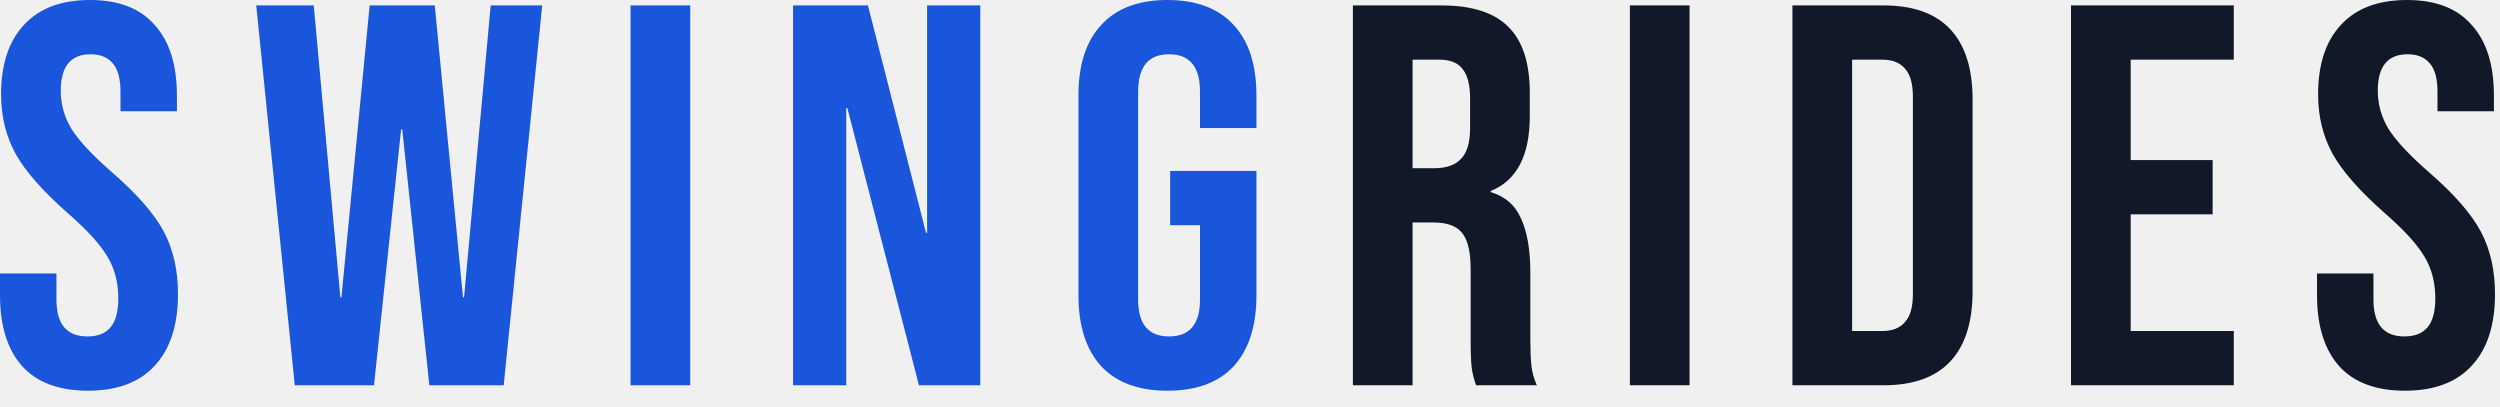
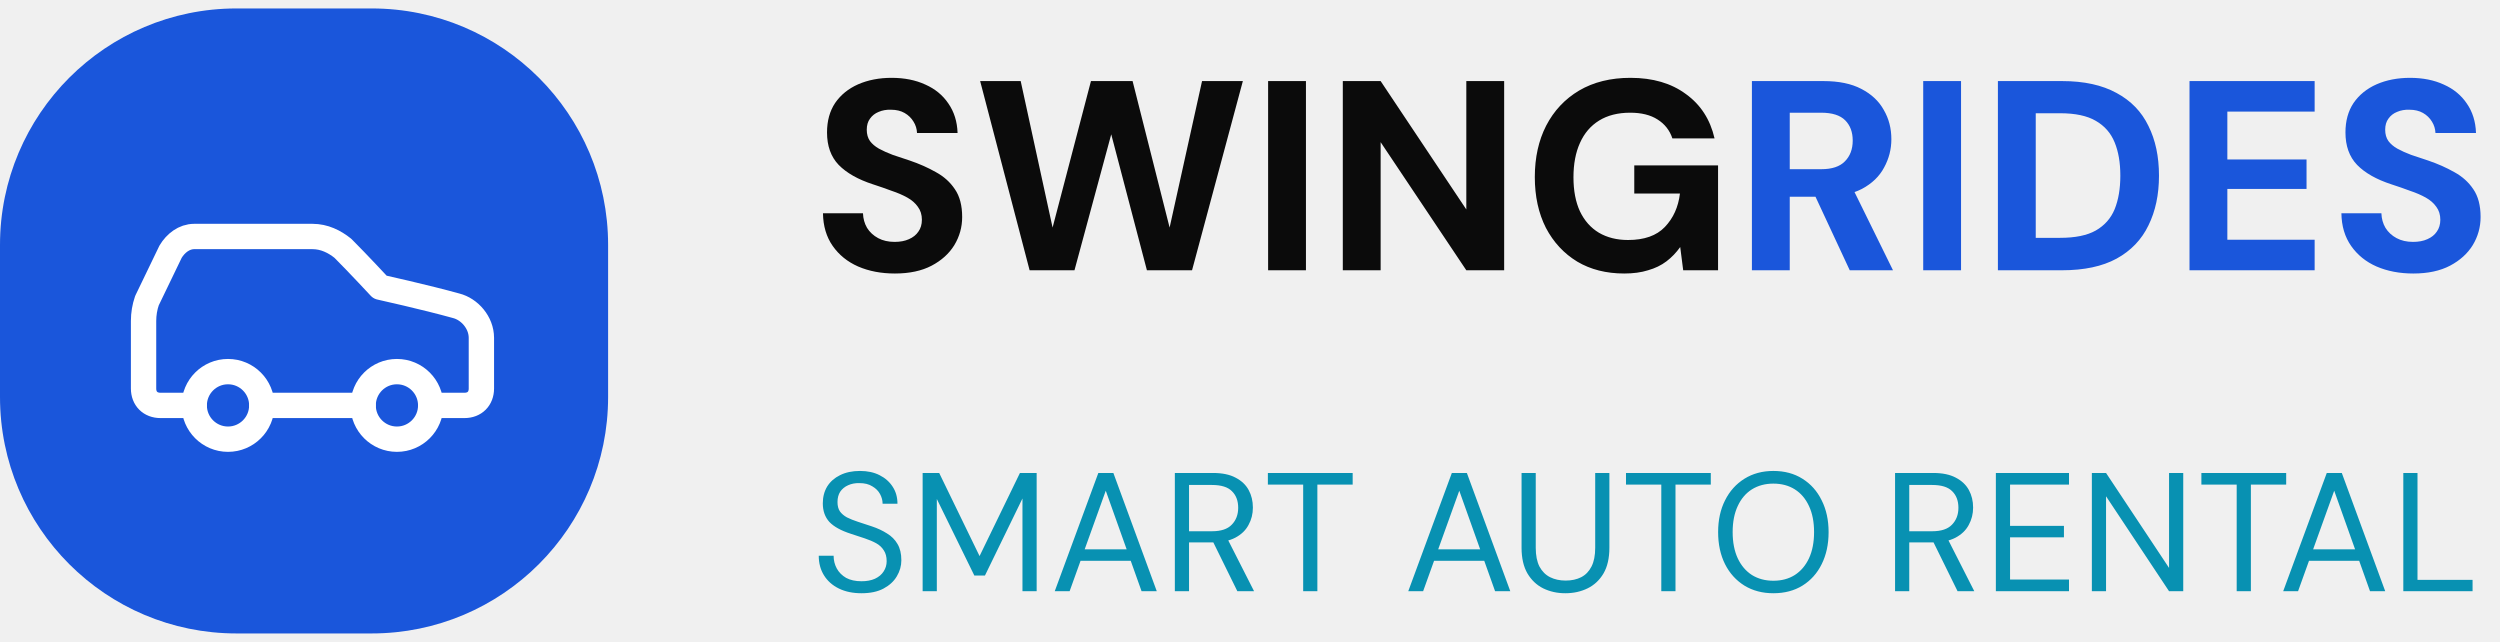
- <svg xmlns="http://www.w3.org/2000/svg" width="129" height="21" viewBox="0 0 129 21" fill="none">
-   <path d="M4.536 20.16C3.042 20.16 1.913 19.74 1.148 18.9C0.382 18.041 -0 16.819 -0 15.232V14.112H2.912V15.456C2.912 16.725 3.444 17.36 4.508 17.36C5.03 17.36 5.422 17.211 5.684 16.912C5.964 16.595 6.104 16.091 6.104 15.4C6.104 14.579 5.917 13.86 5.544 13.244C5.17 12.609 4.48 11.853 3.472 10.976C2.202 9.856 1.316 8.848 0.812 7.952C0.308 7.037 0.056 6.011 0.056 4.872C0.056 3.323 0.448 2.128 1.232 1.288C2.016 0.429 3.154 3.8147e-06 4.648 3.8147e-06C6.122 3.8147e-06 7.233 0.429 7.98 1.288C8.745 2.128 9.128 3.341 9.128 4.928V5.74H6.216V4.732C6.216 4.06 6.085 3.575 5.824 3.276C5.562 2.959 5.18 2.8 4.676 2.8C3.649 2.8 3.136 3.425 3.136 4.676C3.136 5.385 3.322 6.048 3.696 6.664C4.088 7.28 4.788 8.027 5.796 8.904C7.084 10.024 7.97 11.041 8.456 11.956C8.941 12.871 9.184 13.944 9.184 15.176C9.184 16.781 8.782 18.013 7.98 18.872C7.196 19.731 6.048 20.16 4.536 20.16ZM13.222 0.28H16.19L17.562 15.344H17.618L19.074 0.28H22.434L23.89 15.344H23.946L25.318 0.28H27.978L25.99 19.88H22.154L20.754 6.664H20.698L19.298 19.88H15.21L13.222 0.28ZM32.536 0.28H35.616V19.88H32.536V0.28ZM40.922 0.28H44.786L47.782 12.012H47.838V0.28H50.582V19.88H47.418L43.722 5.572H43.666V19.88H40.922V0.28ZM60.24 20.16C58.746 20.16 57.608 19.74 56.824 18.9C56.04 18.041 55.648 16.819 55.648 15.232V4.928C55.648 3.341 56.04 2.128 56.824 1.288C57.608 0.429 58.746 3.8147e-06 60.24 3.8147e-06C61.733 3.8147e-06 62.872 0.429 63.656 1.288C64.44 2.128 64.832 3.341 64.832 4.928V6.608H61.92V4.732C61.92 3.444 61.388 2.8 60.324 2.8C59.26 2.8 58.728 3.444 58.728 4.732V15.456C58.728 16.725 59.26 17.36 60.324 17.36C61.388 17.36 61.92 16.725 61.92 15.456V11.62H60.38V8.82H64.832V15.232C64.832 16.819 64.44 18.041 63.656 18.9C62.872 19.74 61.733 20.16 60.24 20.16Z" fill="#1A56DB" />
-   <path d="M69.809 0.28H74.373C75.96 0.28 77.117 0.653 77.845 1.4C78.573 2.128 78.937 3.257 78.937 4.788V5.992C78.937 8.027 78.265 9.315 76.921 9.856V9.912C77.668 10.136 78.191 10.593 78.489 11.284C78.806 11.975 78.965 12.899 78.965 14.056V17.5C78.965 18.06 78.984 18.517 79.021 18.872C79.058 19.208 79.152 19.544 79.301 19.88H76.165C76.053 19.563 75.978 19.264 75.941 18.984C75.904 18.704 75.885 18.2 75.885 17.472V13.888C75.885 12.992 75.736 12.367 75.437 12.012C75.157 11.657 74.662 11.48 73.953 11.48H72.889V19.88H69.809V0.28ZM74.009 8.68C74.625 8.68 75.082 8.521 75.381 8.204C75.698 7.887 75.857 7.355 75.857 6.608V5.096C75.857 4.387 75.727 3.873 75.465 3.556C75.222 3.239 74.831 3.08 74.289 3.08H72.889V8.68H74.009ZM84.102 0.28H87.182V19.88H84.102V0.28ZM92.489 0.28H97.193C98.724 0.28 99.871 0.691 100.637 1.512C101.402 2.333 101.785 3.537 101.785 5.124V15.036C101.785 16.623 101.402 17.827 100.637 18.648C99.871 19.469 98.724 19.88 97.193 19.88H92.489V0.28ZM97.137 17.08C97.641 17.08 98.023 16.931 98.285 16.632C98.565 16.333 98.705 15.848 98.705 15.176V4.984C98.705 4.312 98.565 3.827 98.285 3.528C98.023 3.229 97.641 3.08 97.137 3.08H95.569V17.08H97.137ZM106.864 0.28H115.264V3.08H109.944V8.26H114.172V11.06H109.944V17.08H115.264V19.88H106.864V0.28ZM124.094 20.16C122.601 20.16 121.472 19.74 120.706 18.9C119.941 18.041 119.558 16.819 119.558 15.232V14.112H122.47V15.456C122.47 16.725 123.002 17.36 124.066 17.36C124.589 17.36 124.981 17.211 125.242 16.912C125.522 16.595 125.662 16.091 125.662 15.4C125.662 14.579 125.476 13.86 125.102 13.244C124.729 12.609 124.038 11.853 123.03 10.976C121.761 9.856 120.874 8.848 120.37 7.952C119.866 7.037 119.614 6.011 119.614 4.872C119.614 3.323 120.006 2.128 120.79 1.288C121.574 0.429 122.713 3.8147e-06 124.206 3.8147e-06C125.681 3.8147e-06 126.792 0.429 127.538 1.288C128.304 2.128 128.686 3.341 128.686 4.928V5.74H125.774V4.732C125.774 4.06 125.644 3.575 125.382 3.276C125.121 2.959 124.738 2.8 124.234 2.8C123.208 2.8 122.694 3.425 122.694 4.676C122.694 5.385 122.881 6.048 123.254 6.664C123.646 7.28 124.346 8.027 125.354 8.904C126.642 10.024 127.529 11.041 128.014 11.956C128.5 12.871 128.742 13.944 128.742 15.176C128.742 16.781 128.341 18.013 127.538 18.872C126.754 19.731 125.606 20.16 124.094 20.16Z" fill="#111928" />
+ <svg xmlns="http://www.w3.org/2000/svg" width="148" height="38" viewBox="0 0 148 38" fill="none">
+   <path d="M0 14.5C0 6.768 6.268 0.5 14 0.5H22C29.732 0.5 36 6.768 36 14.5V23.5C36 31.232 29.732 37.5 22 37.5H14C6.268 37.5 0 31.232 0 23.5V14.5Z" fill="#1A56DB" />
+   <path d="M25.498 24H27.498C28.099 24 28.498 23.6 28.498 23V20C28.498 19.1 27.799 18.3 26.998 18.1C25.198 17.6 22.498 17 22.498 17C22.498 17 21.198 15.6 20.299 14.7C19.799 14.3 19.198 14 18.498 14H11.498C10.899 14 10.399 14.4 10.098 14.9L8.699 17.8C8.566 18.186 8.499 18.592 8.499 19V23C8.499 23.6 8.899 24 9.499 24H11.498" stroke="white" stroke-width="1.5" stroke-linecap="round" stroke-linejoin="round" />
+   <path d="M13.498 26C14.603 26 15.498 25.105 15.498 24C15.498 22.895 14.603 22 13.498 22C12.394 22 11.498 22.895 11.498 24C11.498 25.105 12.394 26 13.498 26Z" stroke="white" stroke-width="1.5" stroke-linecap="round" stroke-linejoin="round" />
+   <path d="M15.498 24H21.498" stroke="white" stroke-width="1.5" stroke-linecap="round" stroke-linejoin="round" />
+   <path d="M23.498 26C24.603 26 25.498 25.105 25.498 24C25.498 22.895 24.603 22 23.498 22C22.394 22 21.498 22.895 21.498 24C21.498 25.105 22.394 26 23.498 26Z" stroke="white" stroke-width="1.5" stroke-linecap="round" stroke-linejoin="round" />
+   <path d="M52.976 16.192C52.165 16.192 51.44 16.053 50.8 15.776C50.171 15.499 49.669 15.093 49.296 14.56C48.923 14.027 48.731 13.381 48.72 12.624H51.088C51.099 12.944 51.179 13.232 51.328 13.488C51.488 13.744 51.707 13.947 51.984 14.096C52.261 14.245 52.587 14.32 52.96 14.32C53.291 14.32 53.573 14.267 53.808 14.16C54.053 14.053 54.24 13.904 54.368 13.712C54.507 13.52 54.576 13.285 54.576 13.008C54.576 12.709 54.496 12.453 54.336 12.24C54.187 12.027 53.979 11.845 53.712 11.696C53.445 11.547 53.136 11.413 52.784 11.296C52.443 11.168 52.075 11.04 51.68 10.912C50.795 10.624 50.117 10.24 49.648 9.76C49.189 9.28 48.96 8.64 48.96 7.84C48.96 7.157 49.12 6.576 49.44 6.096C49.771 5.616 50.224 5.248 50.8 4.992C51.387 4.736 52.048 4.608 52.784 4.608C53.541 4.608 54.208 4.741 54.784 5.008C55.36 5.264 55.813 5.637 56.144 6.128C56.485 6.619 56.667 7.2 56.688 7.872H54.288C54.277 7.627 54.208 7.403 54.08 7.2C53.952 6.987 53.776 6.816 53.552 6.688C53.328 6.56 53.061 6.496 52.752 6.496C52.485 6.485 52.24 6.528 52.016 6.624C51.803 6.709 51.632 6.843 51.504 7.024C51.376 7.195 51.312 7.413 51.312 7.68C51.312 7.947 51.376 8.171 51.504 8.352C51.632 8.523 51.808 8.672 52.032 8.8C52.267 8.928 52.539 9.051 52.848 9.168C53.157 9.275 53.493 9.387 53.856 9.504C54.421 9.696 54.939 9.925 55.408 10.192C55.877 10.448 56.251 10.784 56.528 11.2C56.816 11.616 56.96 12.165 56.96 12.848C56.96 13.445 56.805 14 56.496 14.512C56.187 15.013 55.739 15.419 55.152 15.728C54.565 16.037 53.84 16.192 52.976 16.192ZM60.953 16L58.025 4.8H60.425L62.313 13.472L64.585 4.8H67.049L69.241 13.472L71.161 4.8H73.577L70.569 16H67.897L65.785 7.952L63.609 16H60.953ZM75.072 16V4.8H77.312V16H75.072ZM79.494 16V4.8H81.734L86.806 12.4V4.8H89.046V16H86.806L81.734 8.416V16H79.494ZM96.157 16.192C95.09 16.192 94.162 15.957 93.373 15.488C92.583 15.008 91.965 14.341 91.517 13.488C91.079 12.624 90.861 11.621 90.861 10.48C90.861 9.328 91.085 8.315 91.533 7.44C91.991 6.555 92.642 5.861 93.485 5.36C94.338 4.859 95.351 4.608 96.525 4.608C97.847 4.608 98.941 4.928 99.805 5.568C100.679 6.197 101.245 7.072 101.501 8.192H99.005C98.845 7.712 98.551 7.339 98.125 7.072C97.709 6.805 97.17 6.672 96.509 6.672C95.783 6.672 95.17 6.827 94.669 7.136C94.167 7.445 93.789 7.888 93.533 8.464C93.277 9.029 93.149 9.707 93.149 10.496C93.149 11.285 93.277 11.957 93.533 12.512C93.799 13.067 94.173 13.488 94.653 13.776C95.143 14.064 95.719 14.208 96.381 14.208C97.341 14.208 98.066 13.952 98.557 13.44C99.058 12.917 99.357 12.256 99.453 11.456H96.749V9.792H101.709V16H99.645L99.469 14.624C99.234 14.955 98.962 15.237 98.653 15.472C98.343 15.707 97.981 15.883 97.565 16C97.159 16.128 96.69 16.192 96.157 16.192Z" fill="#0B0B0B" />
+   <path d="M103.713 16V4.8H107.953C108.86 4.8 109.606 4.955 110.193 5.264C110.79 5.573 111.233 5.989 111.521 6.512C111.82 7.024 111.969 7.6 111.969 8.24C111.969 8.837 111.825 9.397 111.537 9.92C111.26 10.443 110.822 10.864 110.225 11.184C109.628 11.493 108.865 11.648 107.937 11.648H105.953V16H103.713ZM109.505 16L107.217 11.088H109.649L112.065 16H109.505ZM105.953 10.016H107.825C108.454 10.016 108.918 9.861 109.217 9.552C109.526 9.243 109.681 8.832 109.681 8.32C109.681 7.819 109.532 7.419 109.233 7.12C108.934 6.821 108.46 6.672 107.809 6.672H105.953V10.016ZM113.854 16V4.8H116.094V16H113.854ZM118.276 16V4.8H122.084C123.374 4.8 124.446 5.035 125.3 5.504C126.153 5.963 126.782 6.613 127.188 7.456C127.604 8.288 127.812 9.269 127.812 10.4C127.812 11.52 127.604 12.501 127.188 13.344C126.782 14.187 126.153 14.843 125.3 15.312C124.457 15.771 123.38 16 122.068 16H118.276ZM120.516 14.08H121.956C122.852 14.08 123.556 13.936 124.068 13.648C124.59 13.349 124.964 12.928 125.188 12.384C125.412 11.829 125.524 11.168 125.524 10.4C125.524 9.632 125.412 8.976 125.188 8.432C124.964 7.877 124.59 7.451 124.068 7.152C123.556 6.853 122.852 6.704 121.956 6.704H120.516V14.08ZM129.619 16V4.8H137.027V6.608H131.859V9.44H136.547V11.184H131.859V14.192H137.027V16H129.619ZM142.867 16.192C142.056 16.192 141.331 16.053 140.691 15.776C140.061 15.499 139.56 15.093 139.187 14.56C138.813 14.027 138.621 13.381 138.611 12.624H140.979C140.989 12.944 141.069 13.232 141.219 13.488C141.379 13.744 141.597 13.947 141.875 14.096C142.152 14.245 142.477 14.32 142.851 14.32C143.181 14.32 143.464 14.267 143.699 14.16C143.944 14.053 144.131 13.904 144.259 13.712C144.397 13.52 144.467 13.285 144.467 13.008C144.467 12.709 144.387 12.453 144.227 12.24C144.077 12.027 143.869 11.845 143.603 11.696C143.336 11.547 143.027 11.413 142.675 11.296C142.333 11.168 141.965 11.04 141.571 10.912C140.685 10.624 140.008 10.24 139.539 9.76C139.08 9.28 138.851 8.64 138.851 7.84C138.851 7.157 139.011 6.576 139.331 6.096C139.661 5.616 140.115 5.248 140.691 4.992C141.277 4.736 141.939 4.608 142.675 4.608C143.432 4.608 144.099 4.741 144.675 5.008C145.251 5.264 145.704 5.637 146.035 6.128C146.376 6.619 146.557 7.2 146.579 7.872H144.179C144.168 7.627 144.099 7.403 143.971 7.2C143.843 6.987 143.667 6.816 143.443 6.688C143.219 6.56 142.952 6.496 142.643 6.496C142.376 6.485 142.131 6.528 141.907 6.624C141.693 6.709 141.523 6.843 141.395 7.024C141.267 7.195 141.203 7.413 141.203 7.68C141.203 7.947 141.267 8.171 141.395 8.352C141.523 8.523 141.699 8.672 141.923 8.8C142.157 8.928 142.429 9.051 142.739 9.168C143.048 9.275 143.384 9.387 143.747 9.504C144.312 9.696 144.829 9.925 145.299 10.192C145.768 10.448 146.141 10.784 146.419 11.2C146.707 11.616 146.851 12.165 146.851 12.848C146.851 13.445 146.696 14 146.387 14.512C146.077 15.013 145.629 15.419 145.043 15.728C144.456 16.037 143.731 16.192 142.867 16.192Z" fill="#1A56DB" />
+   <path d="M51 35.12C50.487 35.12 50.04 35.027 49.66 34.84C49.28 34.653 48.987 34.393 48.78 34.06C48.573 33.727 48.47 33.34 48.47 32.9H49.35C49.35 33.173 49.413 33.427 49.54 33.66C49.667 33.887 49.85 34.07 50.09 34.21C50.337 34.343 50.64 34.41 51 34.41C51.313 34.41 51.58 34.36 51.8 34.26C52.027 34.153 52.197 34.01 52.31 33.83C52.43 33.65 52.49 33.447 52.49 33.22C52.49 32.96 52.433 32.747 52.32 32.58C52.213 32.407 52.063 32.267 51.87 32.16C51.677 32.053 51.45 31.957 51.19 31.87C50.937 31.783 50.663 31.693 50.37 31.6C49.79 31.413 49.367 31.18 49.1 30.9C48.84 30.613 48.71 30.247 48.71 29.8C48.71 29.42 48.797 29.087 48.97 28.8C49.15 28.513 49.403 28.29 49.73 28.13C50.063 27.963 50.457 27.88 50.91 27.88C51.357 27.88 51.743 27.963 52.07 28.13C52.403 28.297 52.663 28.527 52.85 28.82C53.037 29.107 53.13 29.44 53.13 29.82H52.25C52.25 29.627 52.2 29.437 52.1 29.25C52 29.063 51.847 28.91 51.64 28.79C51.44 28.663 51.187 28.6 50.88 28.6C50.627 28.593 50.4 28.637 50.2 28.73C50.007 28.817 49.853 28.943 49.74 29.11C49.633 29.277 49.58 29.48 49.58 29.72C49.58 29.947 49.627 30.13 49.72 30.27C49.82 30.41 49.96 30.53 50.14 30.63C50.327 30.723 50.543 30.81 50.79 30.89C51.037 30.97 51.31 31.06 51.61 31.16C51.95 31.273 52.25 31.413 52.51 31.58C52.777 31.74 52.983 31.947 53.13 32.2C53.283 32.453 53.36 32.777 53.36 33.17C53.36 33.503 53.27 33.82 53.09 34.12C52.917 34.413 52.657 34.653 52.31 34.84C51.963 35.027 51.527 35.12 51 35.12ZM54.62 35V28H55.6L57.99 32.92L60.38 28H61.37V35H60.53V29.51L58.31 34.07H57.68L55.46 29.54V35H54.62ZM62.441 35L65.021 28H65.911L68.481 35H67.581L65.461 29.05L63.321 35H62.441ZM63.621 33.2L63.861 32.52H67.031L67.271 33.2H63.621ZM69.551 35V28H71.811C72.358 28 72.805 28.093 73.151 28.28C73.498 28.46 73.755 28.703 73.921 29.01C74.088 29.317 74.171 29.663 74.171 30.05C74.171 30.423 74.085 30.767 73.911 31.08C73.745 31.393 73.485 31.643 73.131 31.83C72.778 32.017 72.325 32.11 71.771 32.11H70.391V35H69.551ZM73.251 35L71.711 31.87H72.651L74.241 35H73.251ZM70.391 31.45H71.751C72.285 31.45 72.675 31.32 72.921 31.06C73.175 30.8 73.301 30.467 73.301 30.06C73.301 29.647 73.178 29.32 72.931 29.08C72.691 28.833 72.295 28.71 71.741 28.71H70.391V31.45ZM77.148 35V28.69H75.058V28H80.078V28.69H77.988V35H77.148ZM83.369 35L85.949 28H86.839L89.409 35H88.509L86.389 29.05L84.249 35H83.369ZM84.549 33.2L84.789 32.52H87.959L88.199 33.2H84.549ZM92.666 35.12C92.186 35.12 91.75 35.023 91.356 34.83C90.97 34.637 90.66 34.343 90.426 33.95C90.193 33.55 90.076 33.04 90.076 32.42V28H90.916V32.43C90.916 32.883 90.99 33.253 91.136 33.54C91.29 33.827 91.5 34.037 91.766 34.17C92.033 34.303 92.34 34.37 92.686 34.37C93.04 34.37 93.346 34.303 93.606 34.17C93.866 34.037 94.07 33.827 94.216 33.54C94.363 33.253 94.436 32.883 94.436 32.43V28H95.276V32.42C95.276 33.04 95.16 33.55 94.926 33.95C94.693 34.343 94.38 34.637 93.986 34.83C93.593 35.023 93.153 35.12 92.666 35.12ZM98.349 35V28.69H96.259V28H101.279V28.69H99.189V35H98.349ZM104.983 35.12C104.336 35.12 103.766 34.97 103.273 34.67C102.779 34.363 102.396 33.94 102.123 33.4C101.849 32.853 101.713 32.22 101.713 31.5C101.713 30.787 101.849 30.16 102.123 29.62C102.396 29.073 102.779 28.647 103.273 28.34C103.766 28.033 104.336 27.88 104.983 27.88C105.643 27.88 106.216 28.033 106.703 28.34C107.196 28.647 107.576 29.073 107.843 29.62C108.116 30.16 108.253 30.787 108.253 31.5C108.253 32.22 108.116 32.853 107.843 33.4C107.576 33.94 107.196 34.363 106.703 34.67C106.216 34.97 105.643 35.12 104.983 35.12ZM104.983 34.38C105.469 34.38 105.893 34.267 106.253 34.04C106.613 33.807 106.893 33.477 107.093 33.05C107.293 32.617 107.393 32.1 107.393 31.5C107.393 30.9 107.293 30.387 107.093 29.96C106.893 29.527 106.613 29.197 106.253 28.97C105.893 28.743 105.469 28.63 104.983 28.63C104.503 28.63 104.079 28.743 103.713 28.97C103.353 29.197 103.073 29.527 102.873 29.96C102.673 30.387 102.573 30.9 102.573 31.5C102.573 32.1 102.673 32.617 102.873 33.05C103.073 33.477 103.353 33.807 103.713 34.04C104.079 34.267 104.503 34.38 104.983 34.38ZM112.188 35V28H114.448C114.995 28 115.441 28.093 115.788 28.28C116.135 28.46 116.391 28.703 116.558 29.01C116.725 29.317 116.808 29.663 116.808 30.05C116.808 30.423 116.721 30.767 116.548 31.08C116.381 31.393 116.121 31.643 115.768 31.83C115.415 32.017 114.961 32.11 114.408 32.11H113.028V35H112.188ZM115.888 35L114.348 31.87H115.288L116.878 35H115.888ZM113.028 31.45H114.388C114.921 31.45 115.311 31.32 115.558 31.06C115.811 30.8 115.938 30.467 115.938 30.06C115.938 29.647 115.815 29.32 115.568 29.08C115.328 28.833 114.931 28.71 114.378 28.71H113.028V31.45ZM118.155 35V28H122.485V28.69H118.995V31.13H122.185V31.81H118.995V34.31H122.485V35H118.155ZM123.838 35V28H124.678L128.408 33.62V28H129.248V35H128.408L124.678 29.38V35H123.838ZM132.412 35V28.69H130.322V28H135.342V28.69H133.252V35H132.412ZM135.165 35L137.745 28H138.635L141.205 35H140.305L138.185 29.05L136.045 35H135.165ZM136.345 33.2L136.585 32.52H139.755L139.995 33.2H136.345ZM142.276 35V28H143.116V34.33H146.376V35H142.276Z" fill="#0891B2" />
</svg>
